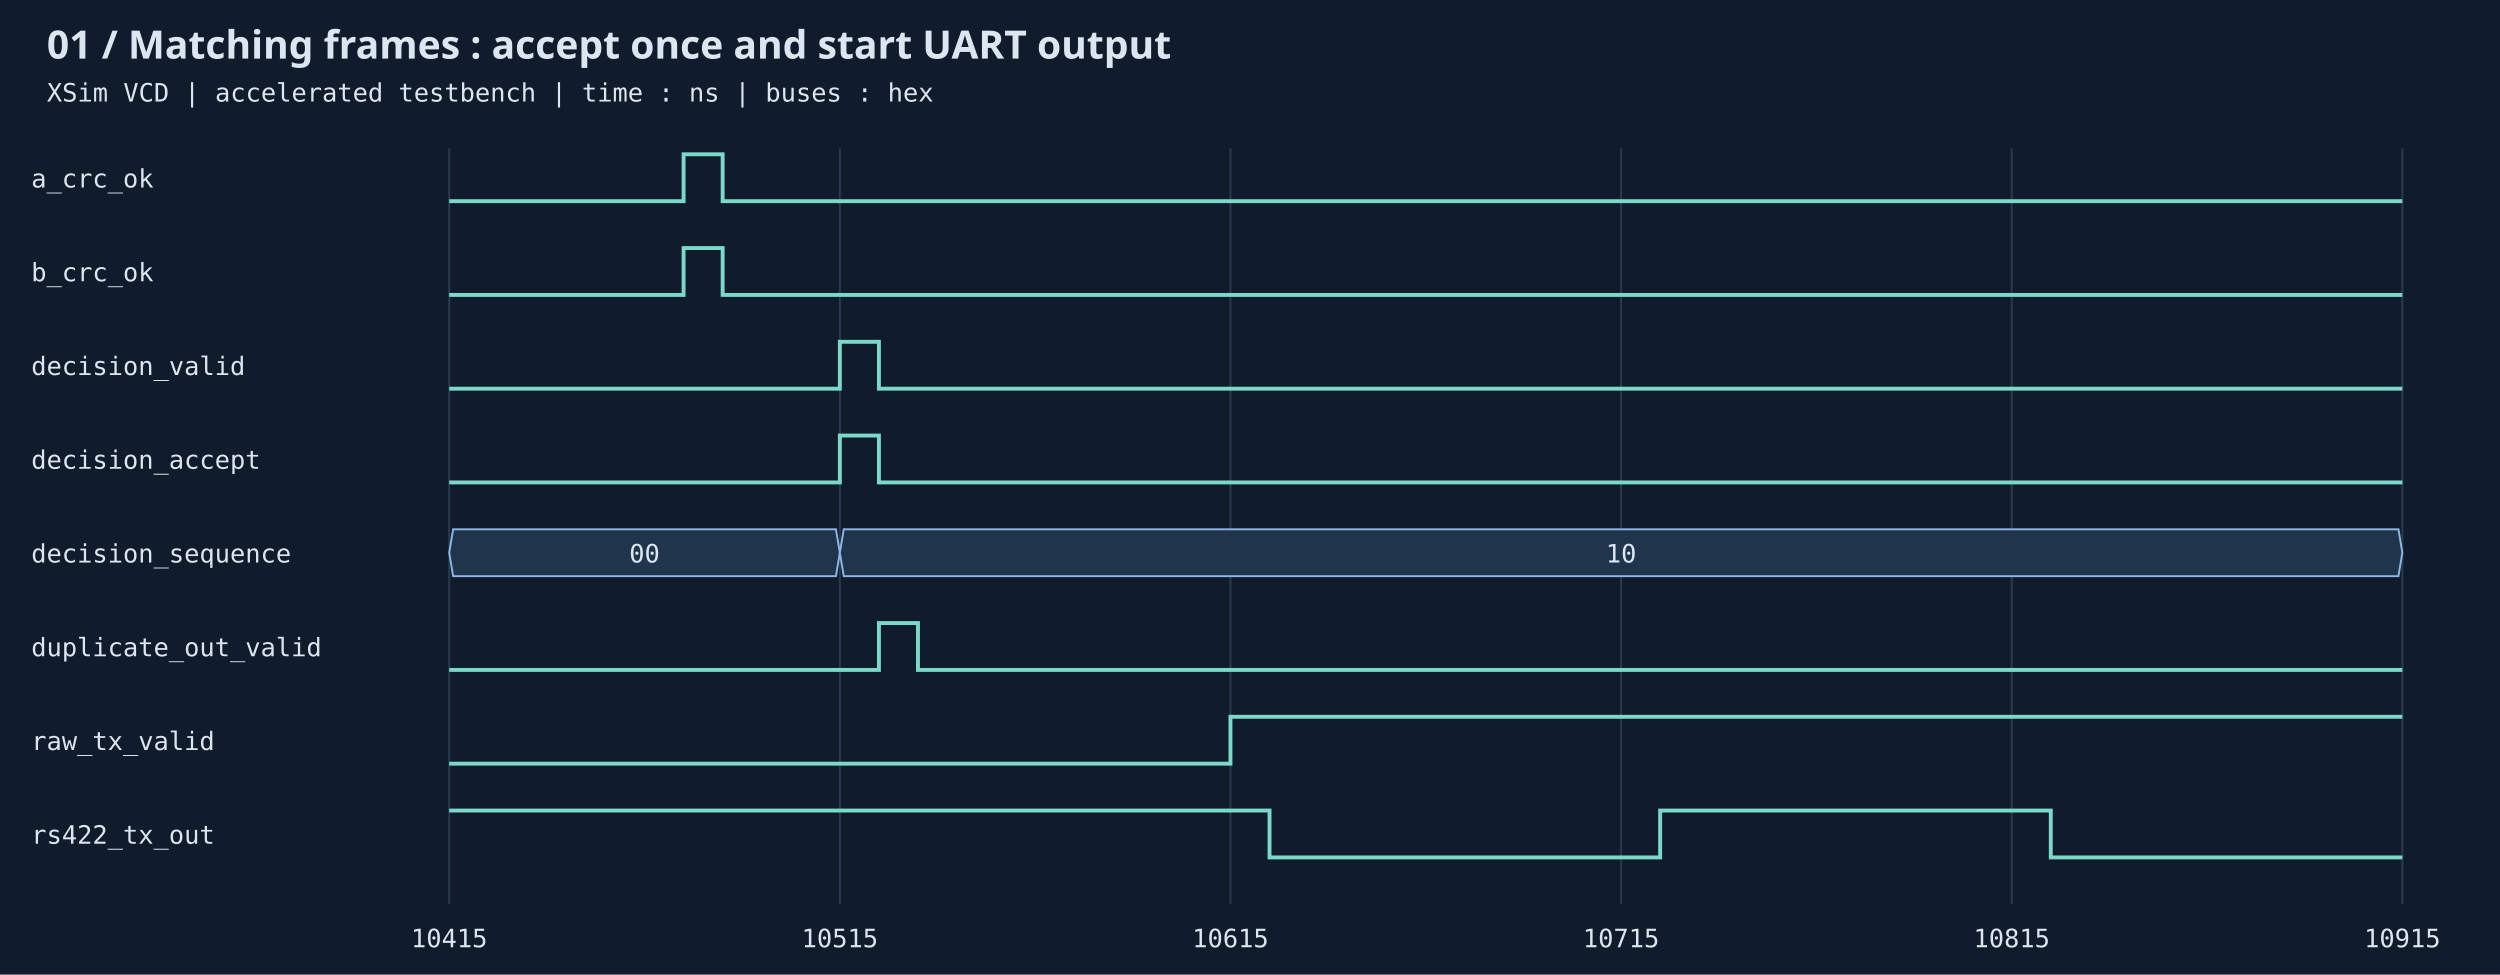
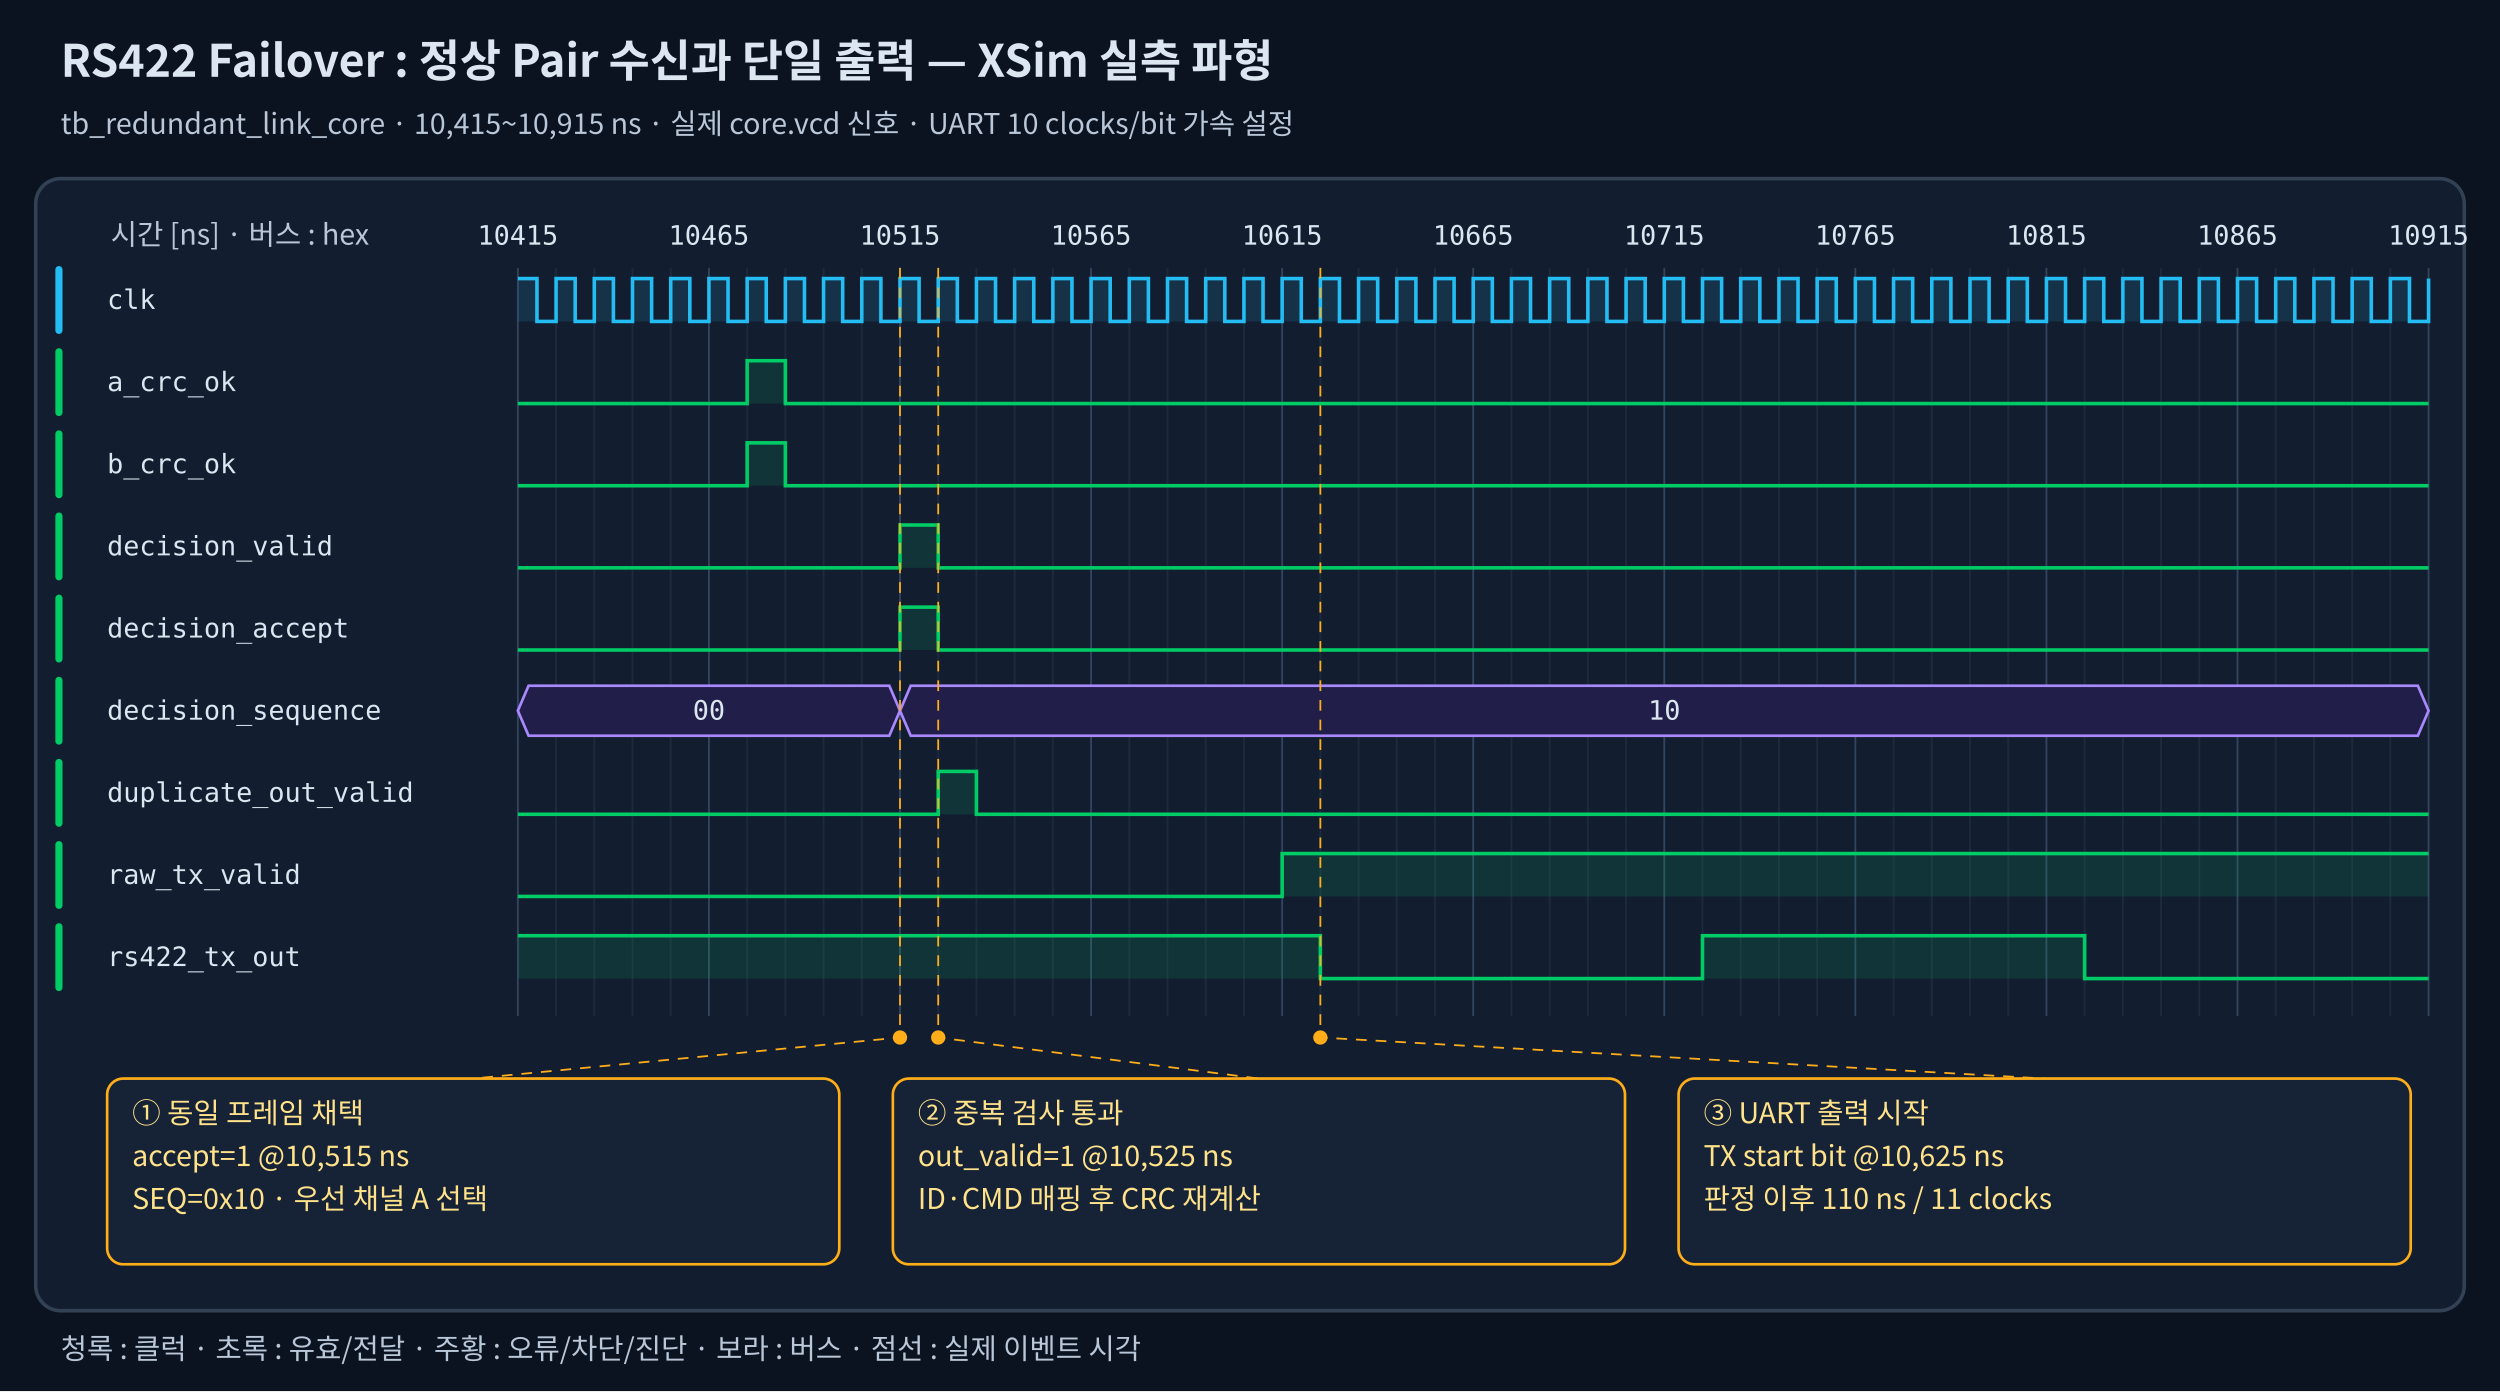
- <svg xmlns="http://www.w3.org/2000/svg" width="1280" height="499" viewBox="0 0 1280 499">
-   <rect width="100%" height="100%" fill="#101b2b" />
-   <style>text{font-family:monospace;fill:#dce6f1;font-size:13px}.title{font-family:sans-serif;font-size:20px;font-weight:bold}</style>
-   <text x="24" y="30" class="title">01 / Matching frames : accept once and start UART output</text>
-   <text x="24" y="52">XSim VCD | accelerated testbench | time : ns | buses : hex</text>
-   <path d="M230.0,76 V463" stroke="#293b50" />
-   <text x="230.0" y="485" text-anchor="middle">10415</text>
-   <path d="M430.0,76 V463" stroke="#293b50" />
-   <text x="430.0" y="485" text-anchor="middle">10515</text>
-   <path d="M630.0,76 V463" stroke="#293b50" />
-   <text x="630.0" y="485" text-anchor="middle">10615</text>
-   <path d="M830.0,76 V463" stroke="#293b50" />
-   <text x="830.0" y="485" text-anchor="middle">10715</text>
-   <path d="M1030.0,76 V463" stroke="#293b50" />
-   <text x="1030.0" y="485" text-anchor="middle">10815</text>
-   <path d="M1230.0,76 V463" stroke="#293b50" />
-   <text x="1230.0" y="485" text-anchor="middle">10915</text>
-   <text x="16" y="96">a_crc_ok</text>
-   <path d="M230.00,103H350.00V79H370.00V103H1230.00V103" fill="none" stroke="#7bd9ca" stroke-width="2" />
-   <text x="16" y="144">b_crc_ok</text>
-   <path d="M230.00,151H350.00V127H370.00V151H1230.00V151" fill="none" stroke="#7bd9ca" stroke-width="2" />
-   <text x="16" y="192">decision_valid</text>
-   <path d="M230.00,199H430.00V175H450.00V199H1230.00V199" fill="none" stroke="#7bd9ca" stroke-width="2" />
-   <text x="16" y="240">decision_accept</text>
-   <path d="M230.00,247H430.00V223H450.00V247H1230.00V247" fill="none" stroke="#7bd9ca" stroke-width="2" />
-   <text x="16" y="288">decision_sequence</text>
-   <path d="M230.0,283 L232.0,271 H428.0 L430.0,283 L428.0,295 H232.0 Z" fill="#20344c" stroke="#8bb7e6" />
-   <text x="330.0" y="288" text-anchor="middle">00</text>
-   <path d="M430.0,283 L432.0,271 H1228.0 L1230.0,283 L1228.0,295 H432.0 Z" fill="#20344c" stroke="#8bb7e6" />
-   <text x="830.0" y="288" text-anchor="middle">10</text>
-   <text x="16" y="336">duplicate_out_valid</text>
-   <path d="M230.00,343H450.00V319H470.00V343H1230.00V343" fill="none" stroke="#7bd9ca" stroke-width="2" />
-   <text x="16" y="384">raw_tx_valid</text>
-   <path d="M230.00,391H630.00V367H1230.00V367" fill="none" stroke="#7bd9ca" stroke-width="2" />
-   <text x="16" y="432">rs422_tx_out</text>
-   <path d="M230.00,415H650.00V439H850.00V415H1050.00V439H1230.00V439" fill="none" stroke="#7bd9ca" stroke-width="2" />
+ <svg xmlns="http://www.w3.org/2000/svg" width="1400" height="779" viewBox="0 0 1400 779">
+   <rect width="100%" height="100%" fill="#0b1220" />
+   <style>text{font-family:"DejaVu Sans Mono",monospace;fill:#dce6f1;font-size:15px}.title,.note,.sub{font-family:"Noto Sans CJK KR",sans-serif}.title{font-size:25px;font-weight:bold}.note{fill:#ffe28a;font-size:16px}.sub{font-size:16px;fill:#b9c7d8}</style>
+   <text x="34" y="43" class="title">RS422 Failover : 정상 Pair 수신과 단일 출력 — XSim 실측 파형</text>
+   <text x="34" y="75" class="sub">tb_redundant_link_core · 10,415~10,915 ns · 실제 core.vcd 신호 · UART 10 clocks/bit 가속 설정</text>
+   <rect x="20" y="100" width="1360" height="634" rx="14" fill="#121e30" stroke="#334155" stroke-width="2" />
+   <text x="62" y="137" class="sub">시간 [ns] · 버스 : hex</text>
+   <path d="M290.0,150 V569" stroke="#33455e" />
+   <text x="290.0" y="137" text-anchor="middle">10415</text>
+   <path d="M311.4,150 V569" stroke="#1c2a3d" />
+   <path d="M332.8,150 V569" stroke="#1c2a3d" />
+   <path d="M354.2,150 V569" stroke="#1c2a3d" />
+   <path d="M375.6,150 V569" stroke="#1c2a3d" />
+   <path d="M397.0,150 V569" stroke="#33455e" />
+   <text x="397.0" y="137" text-anchor="middle">10465</text>
+   <path d="M418.4,150 V569" stroke="#1c2a3d" />
+   <path d="M439.8,150 V569" stroke="#1c2a3d" />
+   <path d="M461.2,150 V569" stroke="#1c2a3d" />
+   <path d="M482.6,150 V569" stroke="#1c2a3d" />
+   <path d="M504.0,150 V569" stroke="#33455e" />
+   <text x="504.0" y="137" text-anchor="middle">10515</text>
+   <path d="M525.4,150 V569" stroke="#1c2a3d" />
+   <path d="M546.8,150 V569" stroke="#1c2a3d" />
+   <path d="M568.2,150 V569" stroke="#1c2a3d" />
+   <path d="M589.6,150 V569" stroke="#1c2a3d" />
+   <path d="M611.0,150 V569" stroke="#33455e" />
+   <text x="611.0" y="137" text-anchor="middle">10565</text>
+   <path d="M632.4,150 V569" stroke="#1c2a3d" />
+   <path d="M653.8,150 V569" stroke="#1c2a3d" />
+   <path d="M675.2,150 V569" stroke="#1c2a3d" />
+   <path d="M696.6,150 V569" stroke="#1c2a3d" />
+   <path d="M718.0,150 V569" stroke="#33455e" />
+   <text x="718.0" y="137" text-anchor="middle">10615</text>
+   <path d="M739.4,150 V569" stroke="#1c2a3d" />
+   <path d="M760.8,150 V569" stroke="#1c2a3d" />
+   <path d="M782.2,150 V569" stroke="#1c2a3d" />
+   <path d="M803.6,150 V569" stroke="#1c2a3d" />
+   <path d="M825.0,150 V569" stroke="#33455e" />
+   <text x="825.0" y="137" text-anchor="middle">10665</text>
+   <path d="M846.4,150 V569" stroke="#1c2a3d" />
+   <path d="M867.8,150 V569" stroke="#1c2a3d" />
+   <path d="M889.2,150 V569" stroke="#1c2a3d" />
+   <path d="M910.6,150 V569" stroke="#1c2a3d" />
+   <path d="M932.0,150 V569" stroke="#33455e" />
+   <text x="932.0" y="137" text-anchor="middle">10715</text>
+   <path d="M953.4,150 V569" stroke="#1c2a3d" />
+   <path d="M974.8,150 V569" stroke="#1c2a3d" />
+   <path d="M996.2,150 V569" stroke="#1c2a3d" />
+   <path d="M1017.6,150 V569" stroke="#1c2a3d" />
+   <path d="M1039.0,150 V569" stroke="#33455e" />
+   <text x="1039.0" y="137" text-anchor="middle">10765</text>
+   <path d="M1060.4,150 V569" stroke="#1c2a3d" />
+   <path d="M1081.8,150 V569" stroke="#1c2a3d" />
+   <path d="M1103.2,150 V569" stroke="#1c2a3d" />
+   <path d="M1124.6,150 V569" stroke="#1c2a3d" />
+   <path d="M1146.0,150 V569" stroke="#33455e" />
+   <text x="1146.0" y="137" text-anchor="middle">10815</text>
+   <path d="M1167.4,150 V569" stroke="#1c2a3d" />
+   <path d="M1188.8,150 V569" stroke="#1c2a3d" />
+   <path d="M1210.2,150 V569" stroke="#1c2a3d" />
+   <path d="M1231.6,150 V569" stroke="#1c2a3d" />
+   <path d="M1253.0,150 V569" stroke="#33455e" />
+   <text x="1253.0" y="137" text-anchor="middle">10865</text>
+   <path d="M1274.4,150 V569" stroke="#1c2a3d" />
+   <path d="M1295.8,150 V569" stroke="#1c2a3d" />
+   <path d="M1317.2,150 V569" stroke="#1c2a3d" />
+   <path d="M1338.6,150 V569" stroke="#1c2a3d" />
+   <path d="M1360.0,150 V569" stroke="#33455e" />
+   <text x="1360.0" y="137" text-anchor="middle">10915</text>
+   <path d="M33,151 V185" stroke="#24bdf3" stroke-width="4" stroke-linecap="round" />
+   <text x="60" y="173">clk</text>
+   <rect x="290.0" y="156" width="10.7" height="24" fill="#24bdf3" opacity="0.13" />
+   <rect x="311.4" y="156" width="10.7" height="24" fill="#24bdf3" opacity="0.13" />
+   <rect x="332.8" y="156" width="10.7" height="24" fill="#24bdf3" opacity="0.13" />
+   <rect x="354.2" y="156" width="10.7" height="24" fill="#24bdf3" opacity="0.13" />
+   <rect x="375.6" y="156" width="10.7" height="24" fill="#24bdf3" opacity="0.13" />
+   <rect x="397.0" y="156" width="10.7" height="24" fill="#24bdf3" opacity="0.13" />
+   <rect x="418.4" y="156" width="10.7" height="24" fill="#24bdf3" opacity="0.13" />
+   <rect x="439.8" y="156" width="10.7" height="24" fill="#24bdf3" opacity="0.13" />
+   <rect x="461.2" y="156" width="10.7" height="24" fill="#24bdf3" opacity="0.13" />
+   <rect x="482.6" y="156" width="10.7" height="24" fill="#24bdf3" opacity="0.13" />
+   <rect x="504.0" y="156" width="10.7" height="24" fill="#24bdf3" opacity="0.13" />
+   <rect x="525.4" y="156" width="10.7" height="24" fill="#24bdf3" opacity="0.13" />
+   <rect x="546.8" y="156" width="10.7" height="24" fill="#24bdf3" opacity="0.13" />
+   <rect x="568.2" y="156" width="10.7" height="24" fill="#24bdf3" opacity="0.13" />
+   <rect x="589.6" y="156" width="10.7" height="24" fill="#24bdf3" opacity="0.13" />
+   <rect x="611.0" y="156" width="10.7" height="24" fill="#24bdf3" opacity="0.13" />
+   <rect x="632.4" y="156" width="10.7" height="24" fill="#24bdf3" opacity="0.13" />
+   <rect x="653.8" y="156" width="10.7" height="24" fill="#24bdf3" opacity="0.13" />
+   <rect x="675.2" y="156" width="10.7" height="24" fill="#24bdf3" opacity="0.13" />
+   <rect x="696.6" y="156" width="10.7" height="24" fill="#24bdf3" opacity="0.13" />
+   <rect x="718.0" y="156" width="10.7" height="24" fill="#24bdf3" opacity="0.13" />
+   <rect x="739.4" y="156" width="10.7" height="24" fill="#24bdf3" opacity="0.13" />
+   <rect x="760.8" y="156" width="10.7" height="24" fill="#24bdf3" opacity="0.13" />
+   <rect x="782.2" y="156" width="10.7" height="24" fill="#24bdf3" opacity="0.13" />
+   <rect x="803.6" y="156" width="10.7" height="24" fill="#24bdf3" opacity="0.13" />
+   <rect x="825.0" y="156" width="10.7" height="24" fill="#24bdf3" opacity="0.13" />
+   <rect x="846.4" y="156" width="10.7" height="24" fill="#24bdf3" opacity="0.13" />
+   <rect x="867.8" y="156" width="10.7" height="24" fill="#24bdf3" opacity="0.13" />
+   <rect x="889.2" y="156" width="10.7" height="24" fill="#24bdf3" opacity="0.13" />
+   <rect x="910.6" y="156" width="10.7" height="24" fill="#24bdf3" opacity="0.13" />
+   <rect x="932.0" y="156" width="10.7" height="24" fill="#24bdf3" opacity="0.13" />
+   <rect x="953.4" y="156" width="10.7" height="24" fill="#24bdf3" opacity="0.13" />
+   <rect x="974.8" y="156" width="10.7" height="24" fill="#24bdf3" opacity="0.13" />
+   <rect x="996.2" y="156" width="10.7" height="24" fill="#24bdf3" opacity="0.13" />
+   <rect x="1017.6" y="156" width="10.7" height="24" fill="#24bdf3" opacity="0.13" />
+   <rect x="1039.0" y="156" width="10.7" height="24" fill="#24bdf3" opacity="0.13" />
+   <rect x="1060.4" y="156" width="10.7" height="24" fill="#24bdf3" opacity="0.13" />
+   <rect x="1081.8" y="156" width="10.7" height="24" fill="#24bdf3" opacity="0.13" />
+   <rect x="1103.2" y="156" width="10.7" height="24" fill="#24bdf3" opacity="0.13" />
+   <rect x="1124.6" y="156" width="10.7" height="24" fill="#24bdf3" opacity="0.13" />
+   <rect x="1146.0" y="156" width="10.7" height="24" fill="#24bdf3" opacity="0.13" />
+   <rect x="1167.4" y="156" width="10.7" height="24" fill="#24bdf3" opacity="0.13" />
+   <rect x="1188.8" y="156" width="10.7" height="24" fill="#24bdf3" opacity="0.13" />
+   <rect x="1210.2" y="156" width="10.7" height="24" fill="#24bdf3" opacity="0.13" />
+   <rect x="1231.6" y="156" width="10.7" height="24" fill="#24bdf3" opacity="0.13" />
+   <rect x="1253.0" y="156" width="10.7" height="24" fill="#24bdf3" opacity="0.13" />
+   <rect x="1274.4" y="156" width="10.7" height="24" fill="#24bdf3" opacity="0.13" />
+   <rect x="1295.8" y="156" width="10.7" height="24" fill="#24bdf3" opacity="0.13" />
+   <rect x="1317.2" y="156" width="10.7" height="24" fill="#24bdf3" opacity="0.13" />
+   <rect x="1338.6" y="156" width="10.7" height="24" fill="#24bdf3" opacity="0.13" />
+   <path d="M290.00,156H300.70V180H311.40V156H322.10V180H332.80V156H343.50V180H354.20V156H364.90V180H375.60V156H386.30V180H397.00V156H407.70V180H418.40V156H429.10V180H439.80V156H450.50V180H461.20V156H471.90V180H482.60V156H493.30V180H504.00V156H514.70V180H525.40V156H536.10V180H546.80V156H557.50V180H568.20V156H578.90V180H589.60V156H600.30V180H611.00V156H621.70V180H632.40V156H643.10V180H653.80V156H664.50V180H675.20V156H685.90V180H696.60V156H707.30V180H718.00V156H728.70V180H739.40V156H750.10V180H760.80V156H771.50V180H782.20V156H792.90V180H803.60V156H814.30V180H825.00V156H835.70V180H846.40V156H857.10V180H867.80V156H878.50V180H889.20V156H899.90V180H910.60V156H921.30V180H932.00V156H942.70V180H953.40V156H964.10V180H974.80V156H985.50V180H996.20V156H1006.90V180H1017.60V156H1028.30V180H1039.00V156H1049.70V180H1060.40V156H1071.10V180H1081.80V156H1092.50V180H1103.20V156H1113.90V180H1124.60V156H1135.30V180H1146.00V156H1156.70V180H1167.40V156H1178.10V180H1188.80V156H1199.50V180H1210.20V156H1220.90V180H1231.60V156H1242.30V180H1253.00V156H1263.70V180H1274.40V156H1285.10V180H1295.80V156H1306.50V180H1317.20V156H1327.90V180H1338.60V156H1349.30V180H1360.00V156" fill="none" stroke="#24bdf3" stroke-width="2" />
+   <path d="M33,197 V231" stroke="#00cc66" stroke-width="4" stroke-linecap="round" />
+   <text x="60" y="219">a_crc_ok</text>
+   <rect x="418.4" y="202" width="21.4" height="24" fill="#00cc66" opacity="0.13" />
+   <path d="M290.00,226H418.40V202H439.80V226H1360.00V226" fill="none" stroke="#00cc66" stroke-width="2" />
+   <path d="M33,243 V277" stroke="#00cc66" stroke-width="4" stroke-linecap="round" />
+   <text x="60" y="265">b_crc_ok</text>
+   <rect x="418.4" y="248" width="21.4" height="24" fill="#00cc66" opacity="0.13" />
+   <path d="M290.00,272H418.40V248H439.80V272H1360.00V272" fill="none" stroke="#00cc66" stroke-width="2" />
+   <path d="M33,289 V323" stroke="#00cc66" stroke-width="4" stroke-linecap="round" />
+   <text x="60" y="311">decision_valid</text>
+   <rect x="504.0" y="294" width="21.4" height="24" fill="#00cc66" opacity="0.13" />
+   <path d="M290.00,318H504.00V294H525.40V318H1360.00V318" fill="none" stroke="#00cc66" stroke-width="2" />
+   <path d="M33,335 V369" stroke="#00cc66" stroke-width="4" stroke-linecap="round" />
+   <text x="60" y="357">decision_accept</text>
+   <rect x="504.0" y="340" width="21.4" height="24" fill="#00cc66" opacity="0.13" />
+   <path d="M290.00,364H504.00V340H525.40V364H1360.00V364" fill="none" stroke="#00cc66" stroke-width="2" />
+   <path d="M33,381 V415" stroke="#00cc66" stroke-width="4" stroke-linecap="round" />
+   <text x="60" y="403">decision_sequence</text>
+   <path d="M290.0,398 L296.0,384 H498.0 L504.0,398 L498.0,412 H296.0 Z" fill="#211e49" stroke="#aa88ff" stroke-width="1.5" />
+   <text x="397.0" y="403" text-anchor="middle">00</text>
+   <path d="M504.0,398 L510.0,384 H1354.0 L1360.0,398 L1354.0,412 H510.0 Z" fill="#211e49" stroke="#aa88ff" stroke-width="1.5" />
+   <text x="932.0" y="403" text-anchor="middle">10</text>
+   <path d="M33,427 V461" stroke="#00cc66" stroke-width="4" stroke-linecap="round" />
+   <text x="60" y="449">duplicate_out_valid</text>
+   <rect x="525.4" y="432" width="21.4" height="24" fill="#00cc66" opacity="0.13" />
+   <path d="M290.00,456H525.40V432H546.80V456H1360.00V456" fill="none" stroke="#00cc66" stroke-width="2" />
+   <path d="M33,473 V507" stroke="#00cc66" stroke-width="4" stroke-linecap="round" />
+   <text x="60" y="495">raw_tx_valid</text>
+   <rect x="718.0" y="478" width="642.0" height="24" fill="#00cc66" opacity="0.13" />
+   <path d="M290.00,502H718.00V478H1360.00V478" fill="none" stroke="#00cc66" stroke-width="2" />
+   <path d="M33,519 V553" stroke="#00cc66" stroke-width="4" stroke-linecap="round" />
+   <text x="60" y="541">rs422_tx_out</text>
+   <rect x="290.0" y="524" width="449.4" height="24" fill="#00cc66" opacity="0.13" />
+   <rect x="953.4" y="524" width="214" height="24" fill="#00cc66" opacity="0.13" />
+   <path d="M290.00,524H739.40V548H953.40V524H1167.40V548H1360.00V548" fill="none" stroke="#00cc66" stroke-width="2" />
+   <path d="M504.0,150 V581 L265.0,604" stroke="#ffad18" stroke-dasharray="6 5" fill="none" />
+   <circle cx="504.0" cy="581" r="4" fill="#ffad18" />
+   <rect x="60" y="604" width="410" height="104" rx="9" fill="#162236" stroke="#ffad18" stroke-width="1.5" />
+   <text x="74" y="629" class="note">① 동일 프레임 채택</text>
+   <text x="74" y="653" class="note">accept=1 @10,515 ns</text>
+   <text x="74" y="677" class="note">SEQ=0x10 · 우선 채널 A 선택</text>
+   <path d="M525.4,150 V581 L705.0,604" stroke="#ffad18" stroke-dasharray="6 5" fill="none" />
+   <circle cx="525.4" cy="581" r="4" fill="#ffad18" />
+   <rect x="500" y="604" width="410" height="104" rx="9" fill="#162236" stroke="#ffad18" stroke-width="1.5" />
+   <text x="514" y="629" class="note">② 중복 검사 통과</text>
+   <text x="514" y="653" class="note">out_valid=1 @10,525 ns</text>
+   <text x="514" y="677" class="note">ID·CMD 매핑 후 CRC 재계산</text>
+   <path d="M739.4,150 V581 L1145.0,604" stroke="#ffad18" stroke-dasharray="6 5" fill="none" />
+   <circle cx="739.4" cy="581" r="4" fill="#ffad18" />
+   <rect x="940" y="604" width="410" height="104" rx="9" fill="#162236" stroke="#ffad18" stroke-width="1.5" />
+   <text x="954" y="629" class="note">③ UART 출력 시작</text>
+   <text x="954" y="653" class="note">TX start bit @10,625 ns</text>
+   <text x="954" y="677" class="note">판정 이후 110 ns / 11 clocks</text>
+   <text x="34" y="761" class="sub">청록 : 클럭 · 초록 : 유효/전달 · 주황 : 오류/차단/진단 · 보라 : 버스 · 점선 : 실제 이벤트 시각</text>
</svg>
